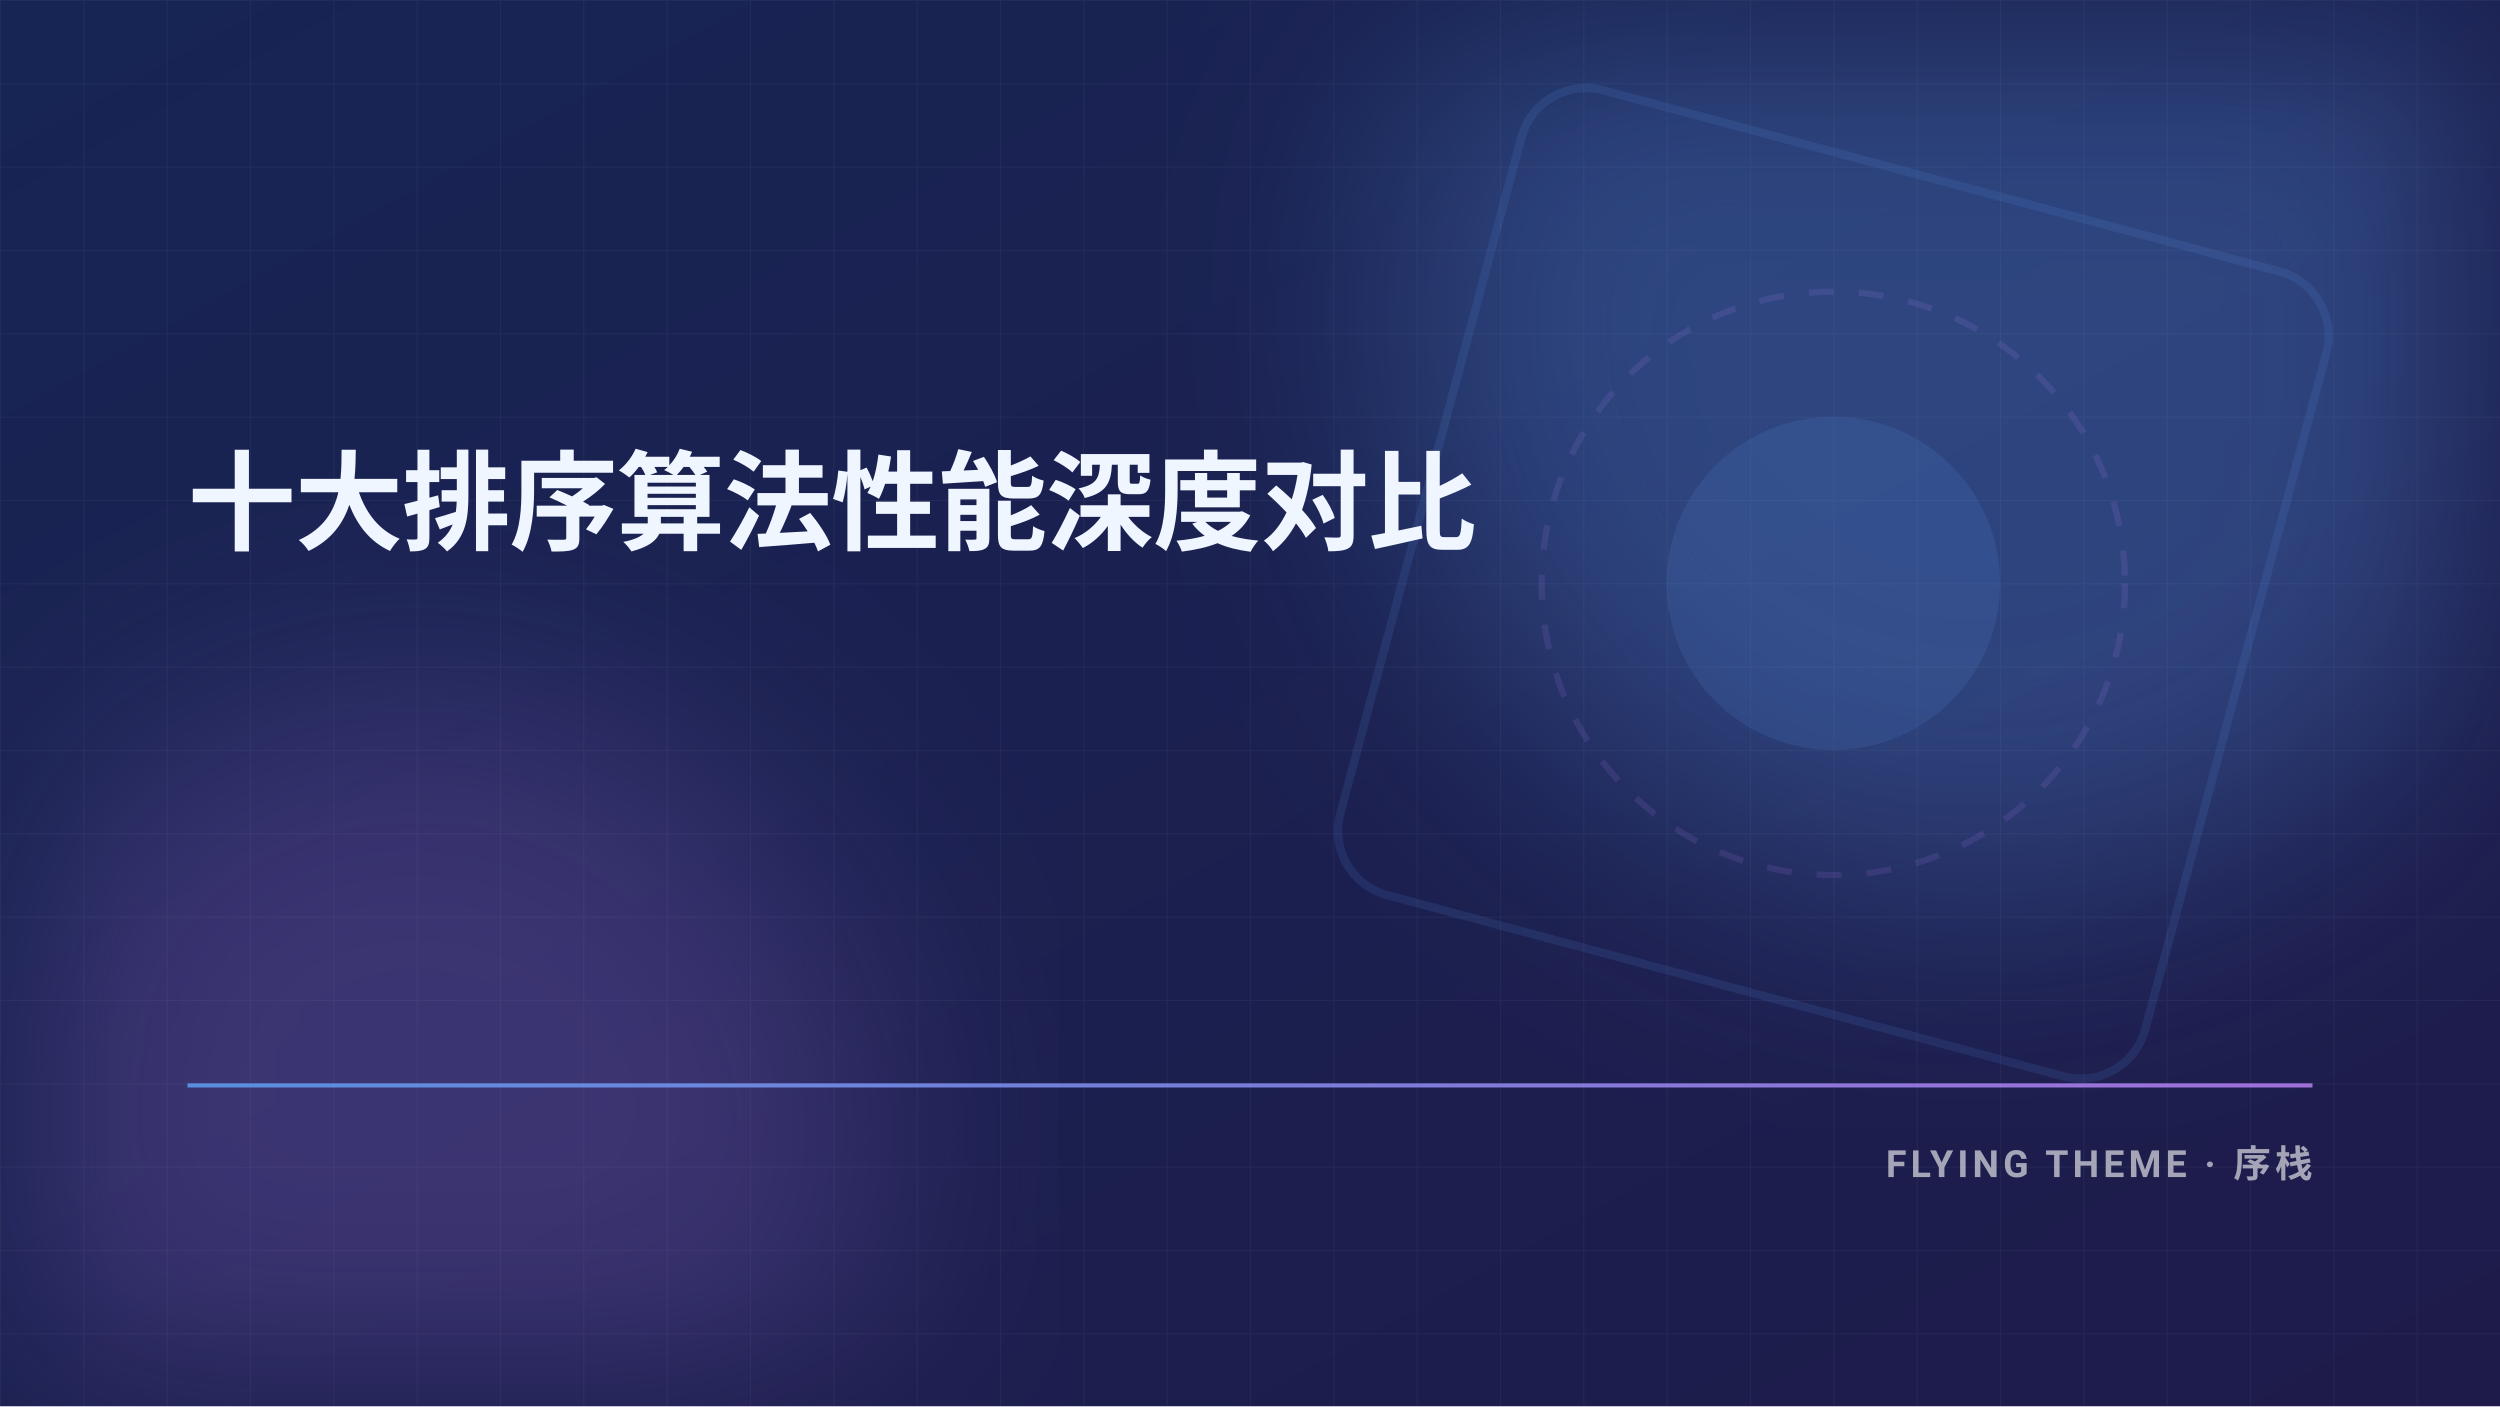
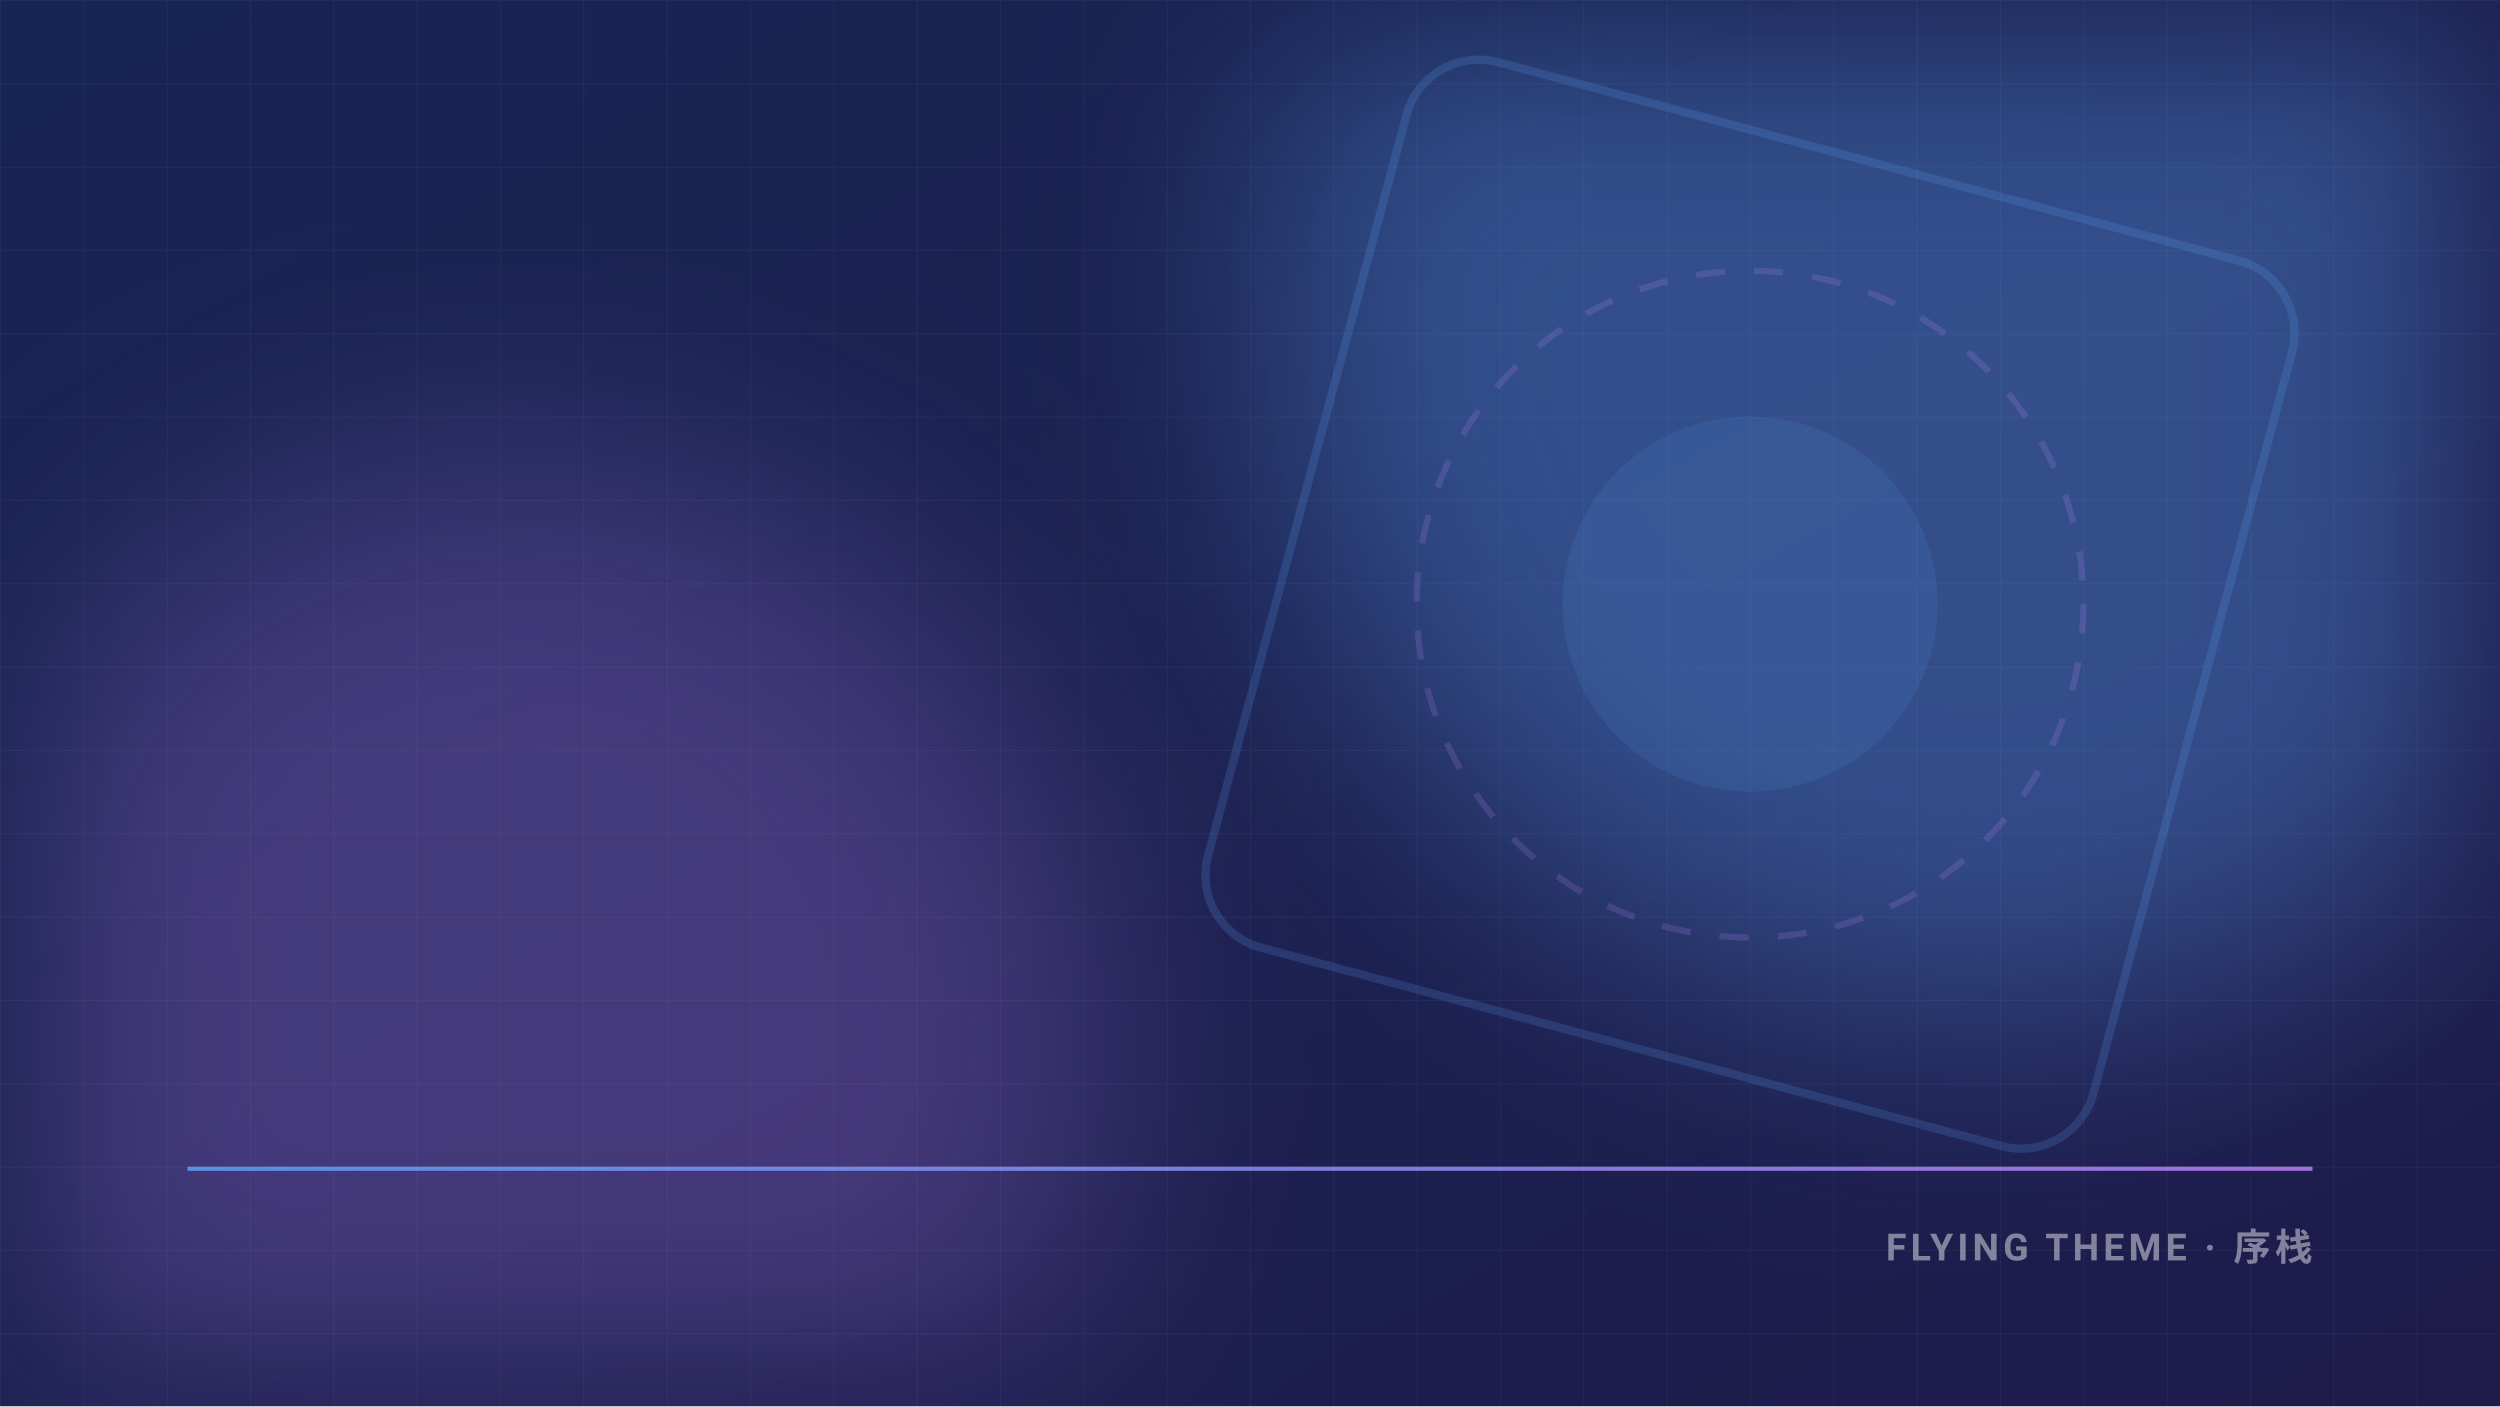
<svg xmlns="http://www.w3.org/2000/svg" viewBox="0 0 1200 675" width="1200" height="675">
  <defs>
    <linearGradient id="bgGrad" x1="0%" y1="0%" x2="100%" y2="100%">
      <stop offset="0%" stop-color="#172554" />
      <stop offset="100%" stop-color="#1e1b4b" />
    </linearGradient>
    <linearGradient id="accentGrad" x1="0%" y1="0%" x2="100%" y2="0%">
      <stop offset="0%" stop-color="#60a5fa" />
      <stop offset="100%" stop-color="#c084fc" />
    </linearGradient>
    <pattern id="grid" width="40" height="40" patternUnits="userSpaceOnUse">
      <path d="M 40 0 L 0 0 0 40" fill="none" stroke="rgba(255, 255, 255, 0.04)" stroke-width="1" />
    </pattern>
    <filter id="glow" x="-20%" y="-20%" width="140%" height="140%">
      <feGaussianBlur stdDeviation="60" result="blur" />
    </filter>
  </defs>
  <rect width="100%" height="100%" fill="url(#bgGrad)" />
  <rect width="100%" height="100%" fill="url(#grid)" />
-   <circle cx="950" cy="150" r="280" fill="#60a5fa" opacity="0.28" filter="url(#glow)" />
-   <circle cx="200" cy="550" r="220" fill="#c084fc" opacity="0.2" filter="url(#glow)" />
-   <g opacity="0.12" transform="translate(680, 80)">
-     <rect x="0" y="0" width="400" height="400" rx="32" fill="none" stroke="#60a5fa" stroke-width="4" transform="rotate(15 200 200)" />
-     <circle cx="200" cy="200" r="140" fill="none" stroke="#c084fc" stroke-width="3" stroke-dasharray="12 12" />
-     <circle cx="200" cy="200" r="80" fill="#60a5fa" />
+   <circle cx="950" cy="150" r="340" fill="#60a5fa" opacity="0.35" filter="url(#glow)" />
+   <circle cx="250" cy="500" r="280" fill="#c084fc" opacity="0.25" filter="url(#glow)" />
+   <g opacity="0.18" transform="translate(620, 70)">
+     <rect x="0" y="0" width="440" height="440" rx="36" fill="none" stroke="#60a5fa" stroke-width="4" transform="rotate(15 220 220)" />
+     <circle cx="220" cy="220" r="160" fill="none" stroke="#c084fc" stroke-width="3" stroke-dasharray="14 14" />
+     <circle cx="220" cy="220" r="90" fill="#60a5fa" opacity="0.6" />
  </g>
-   <g transform="translate(90, 260)">
-     <text font-family="-apple-system, BlinkMacSystemFont, 'PingFang SC', 'Microsoft YaHei', sans-serif" font-size="52" font-weight="800" fill="#eff6ff" letter-spacing="-0.5">
-       <tspan x="0" y="0">十大排序算法性能深度对比</tspan>
-     </text>
-   </g>
-   <rect x="90" y="520" width="1020" height="2" fill="url(#accentGrad)" opacity="0.8" />
-   <g transform="translate(1110, 565)">
-     <text text-anchor="end" font-family="-apple-system, BlinkMacSystemFont, 'Segoe UI', Roboto, sans-serif" font-size="18" font-weight="600" fill="rgba(255, 255, 255, 0.6)" letter-spacing="2">
+   <rect x="90" y="560" width="1020" height="2" fill="url(#accentGrad)" opacity="0.8" />
+   <g transform="translate(1110, 605)">
+     <text text-anchor="end" font-family="-apple-system, BlinkMacSystemFont, 'Segoe UI', Roboto, sans-serif" font-size="18" font-weight="600" fill="rgba(255, 255, 255, 0.45)" letter-spacing="2">
      FLYING THEME · 序栈
    </text>
  </g>
</svg>
